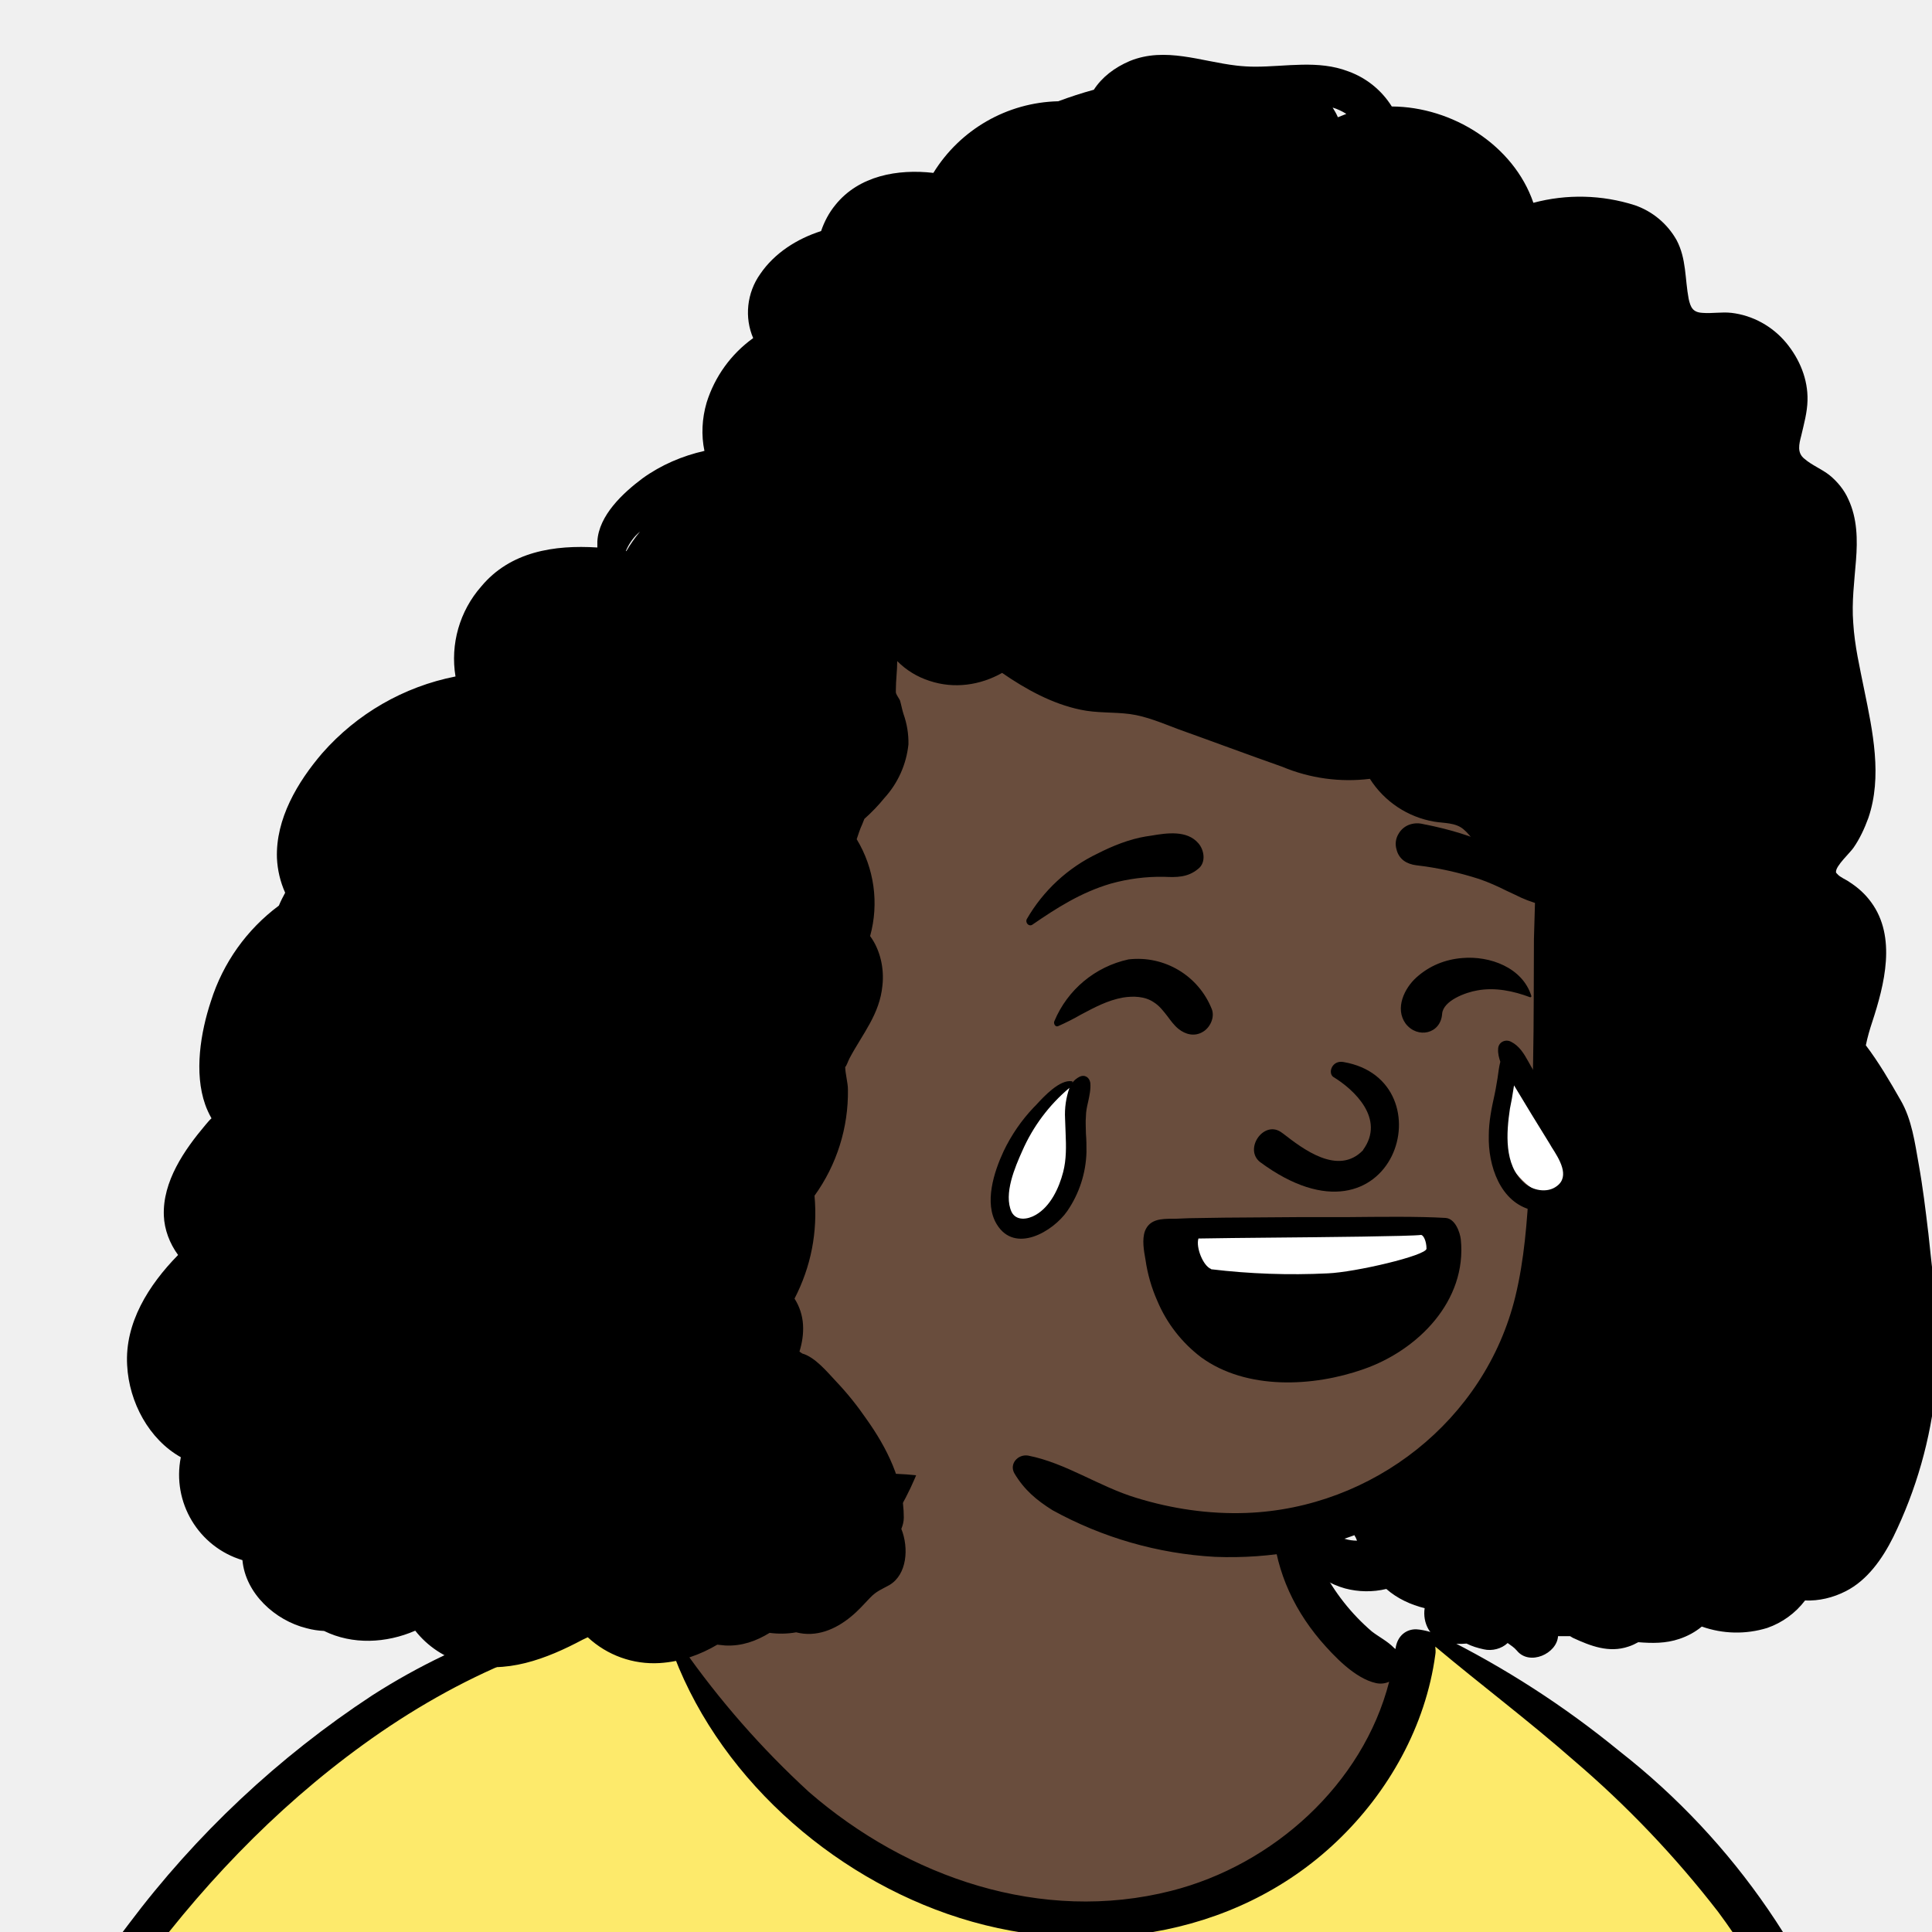
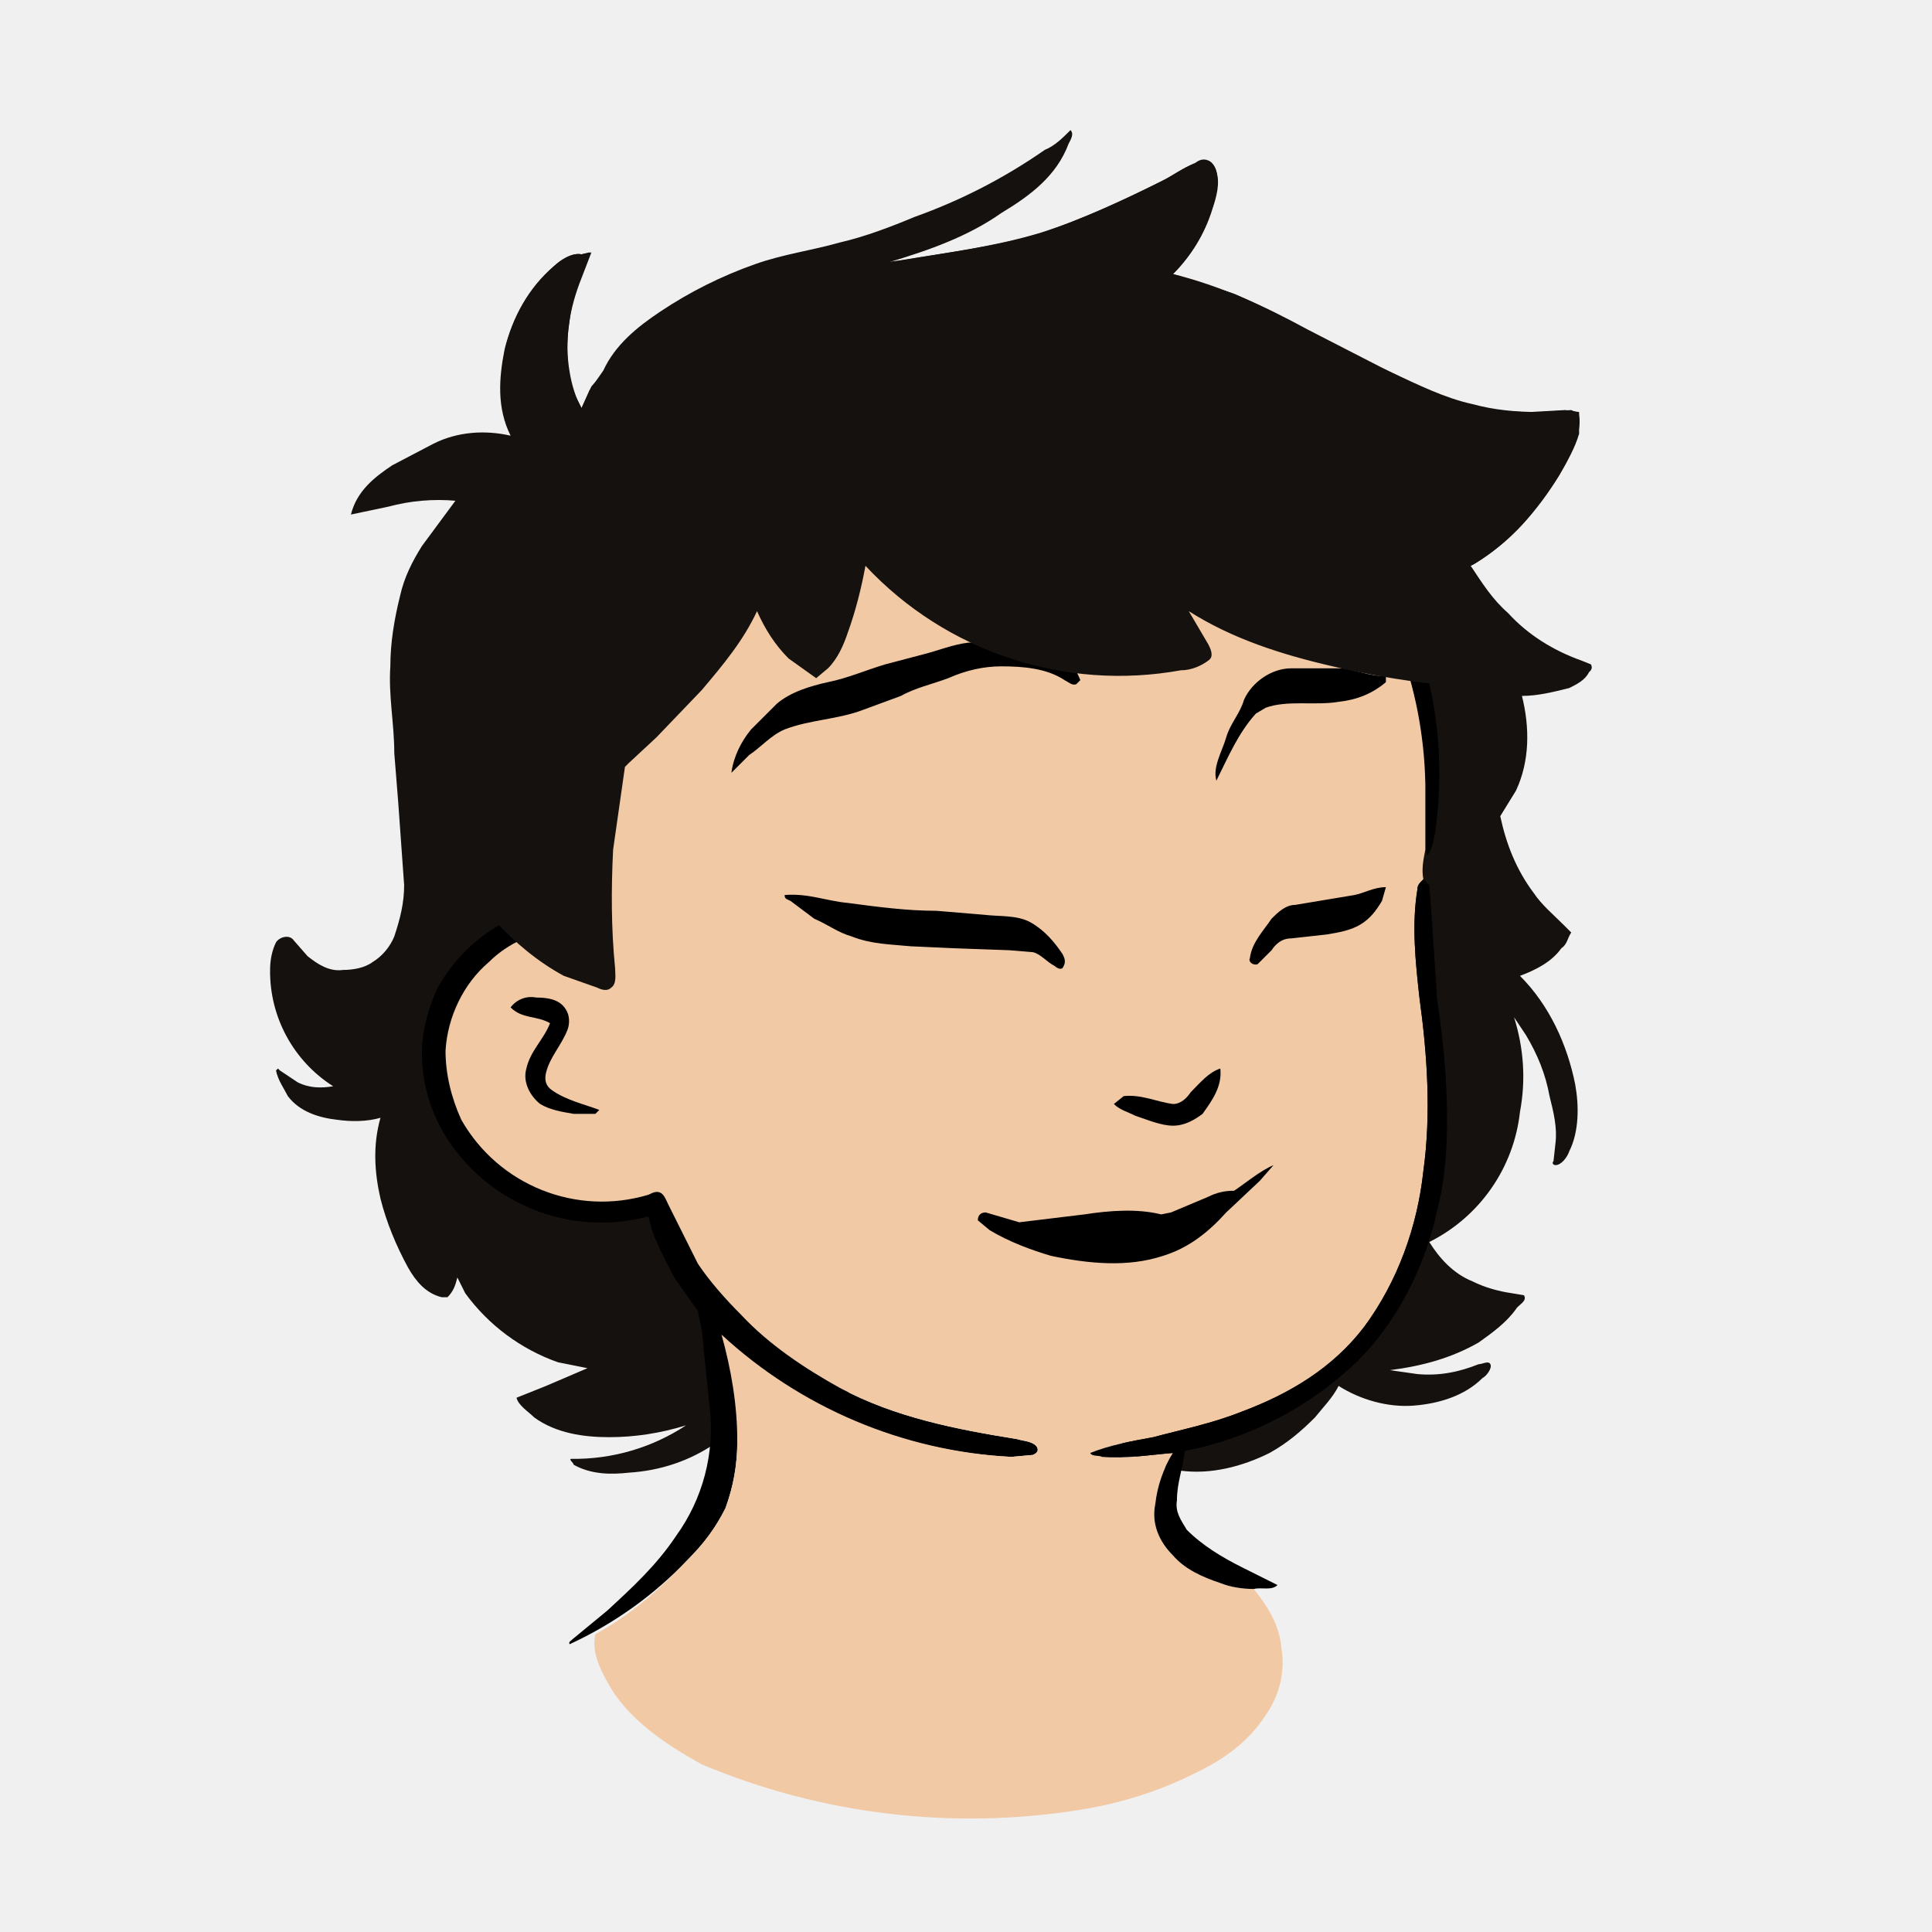
- <svg xmlns="http://www.w3.org/2000/svg" viewBox="0 0 704 704" fill="none" shape-rendering="auto">
+ <svg xmlns="http://www.w3.org/2000/svg" viewBox="0 0 980 980" fill="none" shape-rendering="auto">
  <mask id="viewboxMask">
-     <rect width="704" height="704" rx="0" ry="0" x="0" y="0" fill="#fff" />
+     <rect width="980" height="980" rx="0" ry="0" x="0" y="0" fill="#fff" />
  </mask>
  <g mask="url(#viewboxMask)">
-     <g fill-rule="evenodd" clip-rule="evenodd">
-       <path d="M705.3 1074a2351.1 2351.1 0 0 1-15.6-101c-1-7.7-2.5-16.4 2.7-22 7.3-8 14-14.8 14.8-26.2.8-10.7-2.8-22.4-5-32.8a809.4 809.4 0 0 0-17.3-64.7c-6.6-21.7-13.9-43.2-21.3-64.6-6.9-20-13.5-40.3-22.5-59.5-17-36.5-46-63.5-81.6-81.6-9-4.5-27-20.5-36.3-24-8.5-3.4-8.5 6.3-16.9 2.6-6.7-2.9-13-6.7-16.7-13.2-4-7-14.3-16.9-15.9-25-3.3-17.4.3-32.2-12-45.3a90 90 0 0 0-41.1-23.8c-33.7-9.3-78.5-2.8-98.8 28.5-9.7 14.9-13 33-26.2 45.1-11.4 10.7-8.8 18-23.6 23.4-.9.3-23.6-4.5-24.4-4.2-16.2-3.5-31.7 6.2-46.5 11.8a325.4 325.4 0 0 0-63 32.3 399.2 399.2 0 0 0-102.3 98.5 482.5 482.5 0 0 0-76.4 161c-1.7 6.4-3.5 13-1.5 19.4 1.7 5.3 5.4 9.2 9.8 12.4 6 4.3 18 7 17.7 15.7-.1 6.6-2.4 13.5-3.5 20-1.3 7.7-2.3 15.5-3.4 23.2-4.8 35.4-8.6 71-10.3 106.6a920 920 0 0 0-.5 106c.1 2.3.8 4.5 2 6.2-1 .4-1.2 2.4.1 2.7l2.7.5a12 12 0 0 0 7 2.4l5.5.2c19.3 4 38.6 7.9 58.1 10.8 23.8 3.5 47.6 6.3 71.5 8.7 49.2 4.8 98 3.2 147.1.6a1877 1877 0 0 1 147.4-2c49.2 1.4 98.4 3.5 147.6 4.4 55 1 110-.5 164.8-5 7.5-.5 12.2-6.5 10.7-14-8.9-44.7-19-89.1-27-134Z" fill="#694d3d" />
-       <path d="m201 597.5 1.2-.4c14.5-5.7 29.6-14.8 45.4-11.4.5-.2 10.8 1.9 17.9 3.2l-6.7 7L247 598c40.7 67.1 88.8 100.7 144.3 100.7 55.5 0 97.7-33.6 126.4-100.7l4-1c.4 0 1 .2 1.5.4 9.3 3.6 27.4 19.6 36.3 24.1 35.6 18 64.5 45 81.6 81.6 8.7 18.6 15.2 38 21.8 57.5l.7 2c7.4 21.4 14.7 43 21.3 64.6 6.3 20.4 12 41 16.6 61.8l.7 2.9c2.2 10.4 5.8 22 5 32.8a29 29 0 0 1-3 10.7l-80.4 29 38.4 261.3c-35.1 1.5-70.3 2-105.5 1.3-49.2-.9-98.4-3-147.6-4.3-47.7-1.2-95.3-.7-143 1.7l-12 .6a946.3 946.3 0 0 1-139.5-1l-3.1-.3v-38.3l16.3-212.9-83-15.6-81.3-39.5a21.7 21.7 0 0 1-5.6-8.8c-1.9-6-.5-12 1-18l.5-1.3a492.8 492.8 0 0 1 76.4-161A399.3 399.3 0 0 1 138 629.7c19.8-13 40.9-23.9 63-32.3Z" fill="#fdea6b" />
-       <path d="M232.2 584.6c5.1-.3 10.3.6 15.4 1 .4.1.6.8 0 .9-9 1.9-18 4.5-26.9 7.1l-3.8 1.2c-10 3-19.8 6-29.6 10-19.4 7.9-37.8 18.5-54.8 30.8C67.2 682.8 20 754.3-9.9 828.3a526 526 0 0 0-24.3 77c-.4 1.6-2 5.4-1 7 .7 1.3 3.6 2.1 5 2.9l4.5 2.3 25.2 12.9 2.3 1.1c38 18.6 78.4 34.4 121 35.5l.4-3.7a342 342 0 0 1 9.9-60c.3-1 1.6-.6 1.7.3 3 23.1 2 46.4 1 69.7-1.8 41-4.3 82.2-6.5 123.3-1.2 20.6-2.6 41-3.9 61.7-1.3 20.5-1.7 41.6-4.7 62-.6 4.6-6 7-10 6.6-4.4-.5-7.9-4.5-8-9 0-11.9 1.5-24 2.4-35.8l2.5-33.8c3.1-41.1 6.8-82.2 10.2-123.3a4771 4771 0 0 1 3.8-43.7C76.4 979.8 34.2 963-6.1 943.5c-.6 13.2-2 26.5-3.4 39.6-3.8 36.8-7.1 73.6-9.6 110.5a2254.2 2254.2 0 0 0-4.2 92.7l-.2 7c0 4.4-.5 8.5-4.3 11.7-3.7 3.3-8.9 3.5-12.6 0-5-4.6-4.2-10.9-4-17.1a1675.6 1675.6 0 0 1 1.8-47.2 1321 1321 0 0 1 10.5-109.5l2-14c3.5-26 7.5-52.7 15.5-77.9-3.1-1.5-6.2-3-9.3-4.7-5.5-2.7-11.2-5.4-16.6-8.4-4.2-2.5-7.9-5.8-9-10.8-1.4-5.5.6-11.5 2-16.9v-.4a502 502 0 0 1 26.6-80 523.2 523.2 0 0 1 67.8-117 353.8 353.8 0 0 1 88.7-83.3 239 239 0 0 1 53.8-25.7 142.6 142.6 0 0 1 42.8-7.5Zm90.1-66c6-6.5 18.1.2 15.2 8.8a108.2 108.2 0 0 1-34.7 52A79.4 79.4 0 0 1 247 598l1.7 2.4a321.1 321.1 0 0 0 46.1 52.6c36 31.2 84.8 48 132 36 37.1-9.4 69.8-38.8 79.4-76.2-1.3.6-3 .9-4.8.5-7.7-1.7-15.3-9.8-20.3-15.6-5.3-6.3-9.5-13-12.6-20.7-5.6-14-7.4-32.1.3-45.7 1-1.7 3-.7 3.3 1l.3 2.5c1.5 12.7 3.3 25 9.3 36.6a76 76 0 0 0 18.2 23.1c2.6 2 5.8 3.6 8.1 6l.5.4c.6-5 4.1-7.3 7.6-7.2 3.3.2 7.3 1.6 8.8 2.3l.1.1a341 341 0 0 1 65.1 42 259 259 0 0 1 88.4 129c7.5 25.3 11.8 51.4 16.3 77.4l2.8 16c4.2 23.9 8.9 48.4 18.4 70.7 2.5 5.7.6 11.1-5.5 13.4A1493 1493 0 0 1 688 953c3.7 16 6 32.5 8.7 48.5 6 34.1 13.2 68 19.4 102 3.2 17.5 6.1 35 9.3 52.3l4.7 25.2 2.4 13.6.1.7c.5 2.4 1 4.9.4 7.3-.8 2.7-2.9 4.6-4.8 6.6-1.6 1.6-3.8 1.6-5.7.7l-.7-.3c-3.4-1.6-6-3.2-7.3-7-.7-2.5-1-5.2-1.5-7.7a3535.6 3535.6 0 0 1-7.8-43.6l-1.6-9.1c-5.2-31.4-10.2-62.9-12.8-94.5-1-14-2.3-28.1-3.5-42.2l-.9-10.5c-1.1-13.3-2.5-27-2.7-40.5l-4.5 1.6L657 964c-5.5 2-12.5 6-18.4 5.2-2.9-.3-5-1.2-6.8-2.9 2 28.8 4.8 57.4 8.5 86a1965.7 1965.7 0 0 0 22 135c.6 3.2 1.4 6.4 1.9 9.6.5 3.7-.5 5.9-2.5 9-1.7 2.4-5 3.7-7.8 2-3.6-2.3-5.5-4.3-6.5-8.4-1-3.7-1.6-7.6-2.3-11.4a1654.2 1654.2 0 0 1-11.4-65.2c-7.8-52-12.7-104.4-15.2-156.8a1388 1388 0 0 1-1.4-77.8c0-13.3.5-26.6 1.4-39.9 1-13.4 3-26.5 4.8-39.8 0-.5.7-.5.7 0 .8 14.9 2.1 29.8 2.8 44.7.6 14.3.9 28.5 1.4 42.8.6 18.7 1.5 37.5 2.7 56.2a9.6 9.6 0 0 1 8.5-3.1c4.7-1 9.7-3.4 14.1-5l16.8-5.5 26.4-8.7a679 679 0 0 1-18-80.8l-2-12.3c-4-24.2-8.5-48.5-15.8-72a229.8 229.8 0 0 0-34.8-68.2 370.2 370.2 0 0 0-52.7-55.3C557 627 539.7 614 523 600c.1.9.2 2 0 3-3.5 25.9-17 50-35.8 67.9-37.7 36-93.6 43.4-142 26.5-46.7-16.3-88-55-102.6-102.8-.3-.8.8-1 1.3-.5l2.4 3.3c0-.4.2-.9.7-1a129 129 0 0 0 46.6-29.2 100.2 100.2 0 0 0 21.3-33.3l.4-1c1.7-5 3.2-10.2 7-14.2Z" fill="#000" />
+     <g transform="translate(10 -60)">
+       <path d="M533 126c2 2 0 5-1 7-6 16-19 26-34 35-17 12-37 19-57 25l7-1c23-4 47-7 70-14 22-7 43-17 63-27 6-3 11-7 17-9 4-2 8 1 9 5 2 6 0 13-2 19-4 13-11 24-20 33l31 10c28 12 53 28 80 40 13 6 27 13 41 16 11 3 22 4 34 4l16-1c2 1 4 1 4 3 1 5-1 11-3 16-4 10-10 19-17 28-9 13-21 24-35 32 6 9 11 17 19 24 10 11 23 19 37 24l5 2c1 2 0 3-1 4-2 4-6 6-10 8-8 2-16 4-24 4 4 16 4 33-3 48l-8 13c3 14 8 27 17 39 4 6 10 11 15 16l4 4c-2 3-2 6-5 8-5 7-13 11-21 14 15 15 24 35 28 55 2 11 2 24-3 34-1 3-4 7-7 7-1 0-2-1-1-2l1-9c1-8-1-16-3-24-2-11-6-21-12-31l-6-9c5 16 6 32 3 48a84 84 0 0 1-46 66c5 8 12 16 22 20 6 3 13 5 20 6l6 1c2 3-3 5-4 7-5 7-12 12-19 17-14 8-29 12-45 14l14 2c11 1 21-1 31-5 2 0 5-2 6 0s-2 6-4 7c-9 9-22 13-35 14s-27-3-38-10c-3 6-8 11-12 16-7 7-14 13-23 18-14 7-30 11-45 9-9-1-19-4-27-10l-5-7c-14-7-29-15-44-20a149 149 0 0 0-94-2 359 359 0 0 0-66 25c-13 9-28 14-44 15-9 1-19 1-28-4 0-1-3-3-1-3a103 103 0 0 0 58-17c-13 4-26 6-39 6s-27-2-38-10c-3-3-8-6-9-10l15-6 21-9-15-3a99 99 0 0 1-47-35l-4-8c-1 4-2 7-5 10h-3c-8-2-13-8-17-15-6-11-11-23-14-35-3-13-4-27 0-41-7 2-15 2-22 1-9-1-19-4-25-12-2-4-5-8-6-13l1-1 1 1 9 6c6 3 12 3 18 2a69 69 0 0 1-32-59c0-5 1-10 3-14 2-3 7-4 9-1l7 8c5 4 11 8 18 7 5 0 11-1 15-4 5-3 9-8 11-13 3-9 5-17 5-26l-3-42-2-25c0-15-3-29-2-44 0-12 2-24 5-36 2-9 6-17 11-25l17-23c-11-1-23 0-34 3l-19 4c3-12 12-19 21-25l21-11c12-6 26-7 39-4-7-14-6-29-3-44 4-16 12-31 25-42 3-3 9-7 14-6l4-1c1 2-2 5-3 8-3 8-6 17-7 26-2 13-2 27 3 39l3 6 4-9 7-10c6-13 17-22 29-30 15-10 31-18 48-24 14-5 29-7 43-11 13-3 26-8 38-13a280 280 0 0 0 66-34c5-2 9-6 13-10Z" fill="#15110e" />
+       <path d="M486 236c57-2 115 18 159 56a209 209 0 0 1 73 190c-1 4-1 8-4 12l-1-3v-33a215 215 0 0 0-172-206 235 235 0 0 0-270 153c-12 37-14 78-6 116 6-2 12-2 17-2 2 1 5 1 6 3s0 3-1 4l-12 4c-14 3-27 8-37 18a63 63 0 0 0-22 45c0 12 3 24 8 35 8 13 19 24 33 31 18 10 41 13 62 7 2-1 4-2 6-1s3 4 4 6l15 30a215 215 0 0 0 72 63c28 15 59 21 90 26 3 1 8 1 10 4 1 2 0 3-2 4l-11 1a231 231 0 0 1-147-62c5 18 8 36 8 54 0 12-2 23-6 34-5 10-11 18-19 26a196 196 0 0 1-60 43c-1-1 1-2 2-3l17-14c13-12 25-23 35-38a93 93 0 0 0 17-65l-4-39-2-10-12-17c-5-10-11-20-13-31a93 93 0 0 1-96-31 81 81 0 0 1-19-51c0-12 3-23 8-34 9-16 23-29 40-36-8-31-8-62-3-93 8-40 26-77 51-108 45-54 115-87 186-88Z" fill="#000" />
+       <path d="M541 252a214 214 0 0 1 172 206v33c-1 5-2 10-1 15-2 2-3 3-3 5-3 18-1 37 1 55 4 29 6 59 2 88-3 28-13 56-30 79-16 21-38 34-62 43-15 6-30 9-45 13-11 2-22 4-32 8 1 2 4 1 6 2 12 1 24-1 36-2-5 8-8 17-9 26-2 10 2 19 9 26 6 7 15 11 24 14 5 2 11 3 17 3 7 9 13 18 14 30 2 12-1 24-8 34-9 14-22 23-37 30-18 9-38 15-57 18a352 352 0 0 1-192-23c-18-10-38-23-48-42-4-7-8-16-6-24 18-10 33-23 47-38 8-8 14-16 19-26 4-11 6-22 6-34 0-18-3-36-8-54a235 235 0 0 0 147 62l11-1c2-1 3-2 2-4-2-3-7-3-10-4-31-5-62-11-90-26-18-10-36-22-50-37-8-8-16-17-22-26l-15-30c-1-2-2-5-4-6s-4 0-6 1a82 82 0 0 1-95-38c-5-11-8-23-8-35 1-17 9-34 22-45 10-10 23-15 37-18l12-4c1-1 2-2 1-4s-4-2-6-3c-5 0-11 0-17 2-8-38-6-79 6-116a236 236 0 0 1 270-153Z" fill="#f2c9a5" />
+       <path d="m712 506 3 3 1 13 3 45c3 20 5 40 5 60 0 16-1 32-5 47-6 28-20 56-40 76a174 174 0 0 1-88 46c-1 9-4 16-4 25-1 6 2 10 5 15 8 8 18 14 28 19l18 9c-3 3-8 1-12 2-6 0-12-1-17-3-9-3-18-7-24-14-7-7-11-16-9-26 1-9 4-18 9-26-12 1-24 3-36 2-2-1-5 0-6-2 10-4 21-6 32-8 15-4 30-7 45-13 24-9 46-22 62-43 17-23 27-51 30-79 4-29 2-59-2-88-2-18-4-37-1-55 0-2 1-3 3-5ZM262 566c6 0 12 1 15 6 2 3 2 7 1 10-3 8-9 14-11 22-1 4 0 7 3 9 7 5 16 7 24 10l-2 2h-11c-6-1-12-2-17-5-5-4-9-11-7-18 2-9 9-15 12-23-7-4-14-2-20-8 3-4 8-6 13-5Z" fill="#000" />
+       <path d="m693 510-2 7c-3 5-6 9-11 12s-11 4-17 5l-18 2c-5 0-8 3-10 6l-7 7c-2 1-5-1-4-3 1-8 7-14 11-20 3-3 7-7 12-7l30-5c5-1 10-4 16-4ZM388 514c12-1 21 3 32 4 15 2 30 4 45 4l24 2c8 1 17 0 24 4s12 10 16 16c1 2 2 4 0 7-1 1-3 0-4-1-4-2-7-6-11-7l-12-1-28-1-22-1c-10-1-20-1-30-5-7-2-12-6-19-9l-12-9c-2-1-3-1-3-3Z" fill="#000000" />
+       <path d="M505 385c8 1 16 2 23 6 5 4 8 9 10 14l-2 2c-2 1-4-1-6-2-9-6-21-7-32-7-9 0-18 2-27 6-8 3-17 5-24 9l-19 7c-13 5-27 5-40 10-7 3-12 9-18 13l-9 9c1-8 5-16 10-22l13-13c7-6 17-9 26-11 10-2 19-6 29-9l19-5c8-2 15-5 23-6l24-1ZM671 399c7 1 14 4 22 4v3c-7 6-15 9-24 10-12 2-26-1-37 3l-5 3c-9 10-14 22-20 34-2-7 3-15 5-22s7-12 9-19c4-9 14-16 24-16h26Z" fill="#000000" />
+       <path d="M609 602c1 9-4 16-9 23-4 3-9 6-15 6s-13-3-19-5c-4-2-8-3-11-6l5-4c9-1 17 3 25 4 4 0 7-3 9-6 5-5 9-10 15-12Z" fill="#000000" />
+       <path d="m636 651-7 8-17 16c-9 10-19 18-32 22-18 6-38 4-57 0-10-3-21-7-31-13l-6-5c0-3 2-4 4-4l17 5 33-4c13-2 27-3 39 0l5-1 19-8c4-2 8-3 13-3 6-4 13-10 20-13Z" fill="#000000" />
+       <path d="M604 142c4 3 4 10 3 15-3 16-11 31-22 42 24 6 46 16 68 28l37 19c14 7 29 15 45 19 10 3 21 4 31 4l18-1 7 1v11c-2 7-6 14-10 21-11 18-25 34-43 45l-12 6c13 10 28 21 36 36 2 3 5 8 3 12-4 4-11 5-16 6-10 1-21 2-31 1-18-2-35-5-52-9-26-6-51-14-73-28l10 17c1 2 3 6 0 8-4 3-9 5-14 5a176 176 0 0 1-160-53c-2 11-5 23-9 34-2 6-5 13-10 18l-6 5-14-10c-7-7-12-15-16-24-7 15-17 27-28 40l-23 24-14 13-2 2-6 42c-1 20-1 40 1 60 0 3 1 8-2 10-2 2-5 1-7 0l-17-6c-13-7-25-17-35-28a241 241 0 0 1-34-74 165 165 0 0 1 52-162c-7-5-11-11-13-19a81 81 0 0 1 25-77c4-3 9-7 14-6l5-1-5 13c-6 15-9 31-6 48 1 6 3 13 6 18l5-11c6-7 14-14 22-19 21-14 44-23 67-31 22-7 45-11 68-14 24-4 49-7 72-14 20-7 40-16 60-26 6-3 11-7 17-9 2-2 5-3 8-1Z" fill="#15110e" />
    </g>
-     <g transform="matrix(.99789 0 0 1 156 62)">
-       <g fill-rule="evenodd" clip-rule="evenodd">
-         <path d="M343.4 146.7C277.6 93.3 172.2 76 101.8 129.8c-54.7 50.6-77.3 194.5-67.6 266.7 2.7 46.4 38 99 90 84.3 8.9-.9 17.5-4.3 26.4-5 10.6-1.2 21.4-1.2 32 .3 23.2 3.3 43.7 15.6 66.2 21.3A156.8 156.8 0 0 0 373.1 477c118.7-78 65-254.6-29.7-330.2Z" fill="#694d3d" />
-         <path d="m334.6 498.7 3.7-1.3c0 .3.2.5.4.8l.5 1.2c-1.5 0-3-.2-4.6-.7Zm-2.4-518c-.5-1.2-1.2-2.4-1.9-3.5 1.7.5 3.4 1.3 5 2.3l-3 1.2ZM72.4 138.8h-.2c1-2.4 2.5-4.6 4.2-6.2l1-.9a50.2 50.2 0 0 0-5 7.1Zm475.4 248.4c-1-8.4-2-16.7-3.5-25-1.4-7.8-2.5-16.3-6.6-23.3-4-7-8-13.8-12.7-20 .6-3 1.5-6 2.3-8.4 4.5-13.7 9-31.1-.4-43.8-2.2-3-4.8-5.3-7.9-7.3-1.2-.9-3.4-1.7-4.4-2.9-.7-.8-.4-.3-.5-.8-.1-2.2 5.2-7 6.4-8.8 2.3-3.3 4-7 5.4-10.8 5.2-15.1 1.6-31.7-1.5-46.8-1.6-8-3.5-16-4-24.3-.6-7.6.4-15.1 1-22.8.6-7.5.5-15.3-2.8-22.3-1.5-3.4-4-6.4-6.8-8.7-2.9-2.3-6.4-3.6-9.2-6-2.8-2.2-2-5.3-1.2-8.4 1-4.3 2.2-8.5 2.3-12.9.2-7.7-2.9-15.1-7.8-21-5-6-12.2-10-20-10.9-3.6-.4-7 .3-10.6 0-3.5-.2-4.3-2-5-5.1-1.4-7.4-.8-14.6-4.4-21.4a28 28 0 0 0-15.2-12.7 66 66 0 0 0-37.1-.9c-7.2-21-29.6-35-51.7-35.1A31.2 31.2 0 0 0 336-36c-11-4.2-22.6-1.7-34-1.7h-.1a61 61 0 0 1-6.7-.4c-13-1.5-26-6.9-38.9-1.7-5.7 2.4-10.3 6-13.2 10.5-4.4 1.2-8.7 2.6-13 4.2A55.1 55.1 0 0 0 184.5 1c-13-1.5-27.2 1-35.8 11.7-2.3 2.8-4 6-5.2 9.5-8.8 2.8-17 8-22.2 15.6-5 7-5.8 16-2.6 23.4a45.7 45.7 0 0 0-17 23.5c-1.7 5.8-2 11.9-.8 17.6-8 1.8-15.8 5.1-22.6 10-7.1 5.3-16 13.5-16.5 23v2.2C46 136.5 30 139 19.4 151.7a39.8 39.8 0 0 0-9.4 32.8 87.2 87.2 0 0 0-48.7 28c-9 10.5-17 23.9-16.5 38.2.2 4.3 1.2 8.6 3 12.6-.8 1.5-1.6 3-2.3 4.7a69.3 69.3 0 0 0-24.8 34.8c-3.8 11.4-6.2 26.1-2.1 37.7.6 1.7 1.4 3.4 2.3 5-.8.7-1.5 1.6-2.2 2.4C-89 357-97 368.5-96.5 381c.2 5 2.1 10.1 5.2 14.3-10.8 11-19.5 24.8-18.6 40.2.7 13.5 8 27 19.6 33.5a32.5 32.5 0 0 0 22.5 37.5c1.1 12.2 12 22 23.4 24.8 2.2.6 4.3.9 6.4 1 10.4 5.1 22.7 4.5 33.3-.1A34 34 0 0 0 13.2 544c14.9 4.4 30.2-1.6 43.2-8.5l1.9-.9a35.4 35.4 0 0 0 26.3 9.4c7.8-.5 14.7-3 21-6.7l2.9.3c6 .3 11.3-1.6 16.2-4.6 3.1.4 6.4.4 9.7-.2 7.3 1.9 14.3-1 20-5.7 2.6-2.1 4.7-4.5 7-6.9 2.3-2.4 4.1-3 7-4.6 6.5-3.8 7.2-13.5 4.4-20.5.5-1.2.9-2.6.9-4.1 0-13.3-6.2-25.5-13.7-36-3.3-4.8-7-9.4-11-13.6-3.2-3.4-7.7-8.9-12.4-10.2l-1-.7c1-3.2 1.5-6.5 1.3-9.8-.2-3.4-1.3-6.7-3.1-9.5 6-11.6 8.5-24.2 7.3-37.5a64.4 64.4 0 0 0 12.2-38.7c0-2.5-1-5.8-1-8.4.1.8 1.2-2.3 1.6-3 4.8-9 11-16 12-26.5.7-6.2-.8-13-4.5-18a44.9 44.9 0 0 0-4.9-35.3c.6-1.8 1.2-3.7 2-5.4l.8-2c2.7-2.4 5.2-5 7.3-7.6a34.2 34.2 0 0 0 8.8-19.6 31 31 0 0 0-1.8-11c-.5-1.5-.8-3.3-1.3-5-.4-.8-1.1-1.7-1.4-2.5l-.1-.4v-.9c0-3.6.5-7 .5-10.5a29 29 0 0 0 11.8 7.2c9 3 18.5 1.6 26.5-2.9 8.7 6 18.4 11.3 28.6 13.4 6 1.3 12 .8 18.1 1.6 6 .8 12 3.4 17.6 5.5 12.6 4.5 25.2 9.2 38 13.7a63 63 0 0 0 32 4.4 34.8 34.8 0 0 0 23.5 15.6c3.6.6 7.8.3 10.7 2.8 2.9 2.4 4.7 6 7.2 8.7a37.4 37.4 0 0 0 19.1 10.8l-.6 20.5c-.1 14.9 0 29.7-.3 44.6-.2 14.8-.6 29.6-1.4 44.4-.8 13.9-1.8 27.8-5.1 41.3-11 45-52.1 77.1-98.2 78.8-13.6.5-27.2-1.5-40.2-5.5-13.6-4.1-25.7-12.7-39.5-15.4-3.7-.6-7 3-5 6.5 3.6 6 8 9.7 13.9 13.4a139.2 139.2 0 0 0 59.3 17c10.2.4 20.4-.3 30.4-2.2.7 2.2 2 4.3 2.9 6.3.1.2.6 0 .5-.3l-.3-1.3c3.4 4.4 8.6 7.5 14 9a30.8 30.8 0 0 0 15.1.2c4 3.5 9 5.8 14 7-.8 5.2 1.8 11 7.9 12.5 2.5.6 5 .6 7.4.4 2 1 4 1.6 6.3 2.1 3 .7 6.5-.2 8.7-2.3 1.2.9 2.3 1.5 3.4 2.8 4.6 5.6 14.6 1.1 15-5.3h4.4l1 .6c6.5 3 13.2 5.6 20.3 3.2 1.3-.4 2.5-1 3.6-1.6 5 .4 10 .5 15-1.2 3-1 5.8-2.5 8.2-4.5a38 38 0 0 0 23.9.5 29.5 29.5 0 0 0 13.8-10c5.1.2 10.2-1 14.9-3.4 7.9-4 13.4-11.9 17.3-19.7a160.5 160.5 0 0 0 15.6-54.8c2-18.8-.9-37.5-2.8-56.2Z" fill="#000" />
-       </g>
-     </g>
-     <g transform="translate(315 248)">
-       <path fill-rule="evenodd" clip-rule="evenodd" d="M55.6 167.6c3.5-7.8 19.1-20 19.1-20s4.8 27 1.1 35.3c-3 6.8-14 19.2-22 15.7s-4-18 1.8-31ZM250.2 160.5c-2.8-6.6-15.7-17-15.7-17s-3.9 22.9-.9 30c2.5 5.7 11.5 16.2 18.1 13.2 6.6-3 3.2-15.3-1.5-26.2ZM117 199.2h87.8l5.2 14.5s-65.5 15.3-88.5 5.5l-4.5-20Z" fill="#fff" />
-       <g fill="#000">
-         <path d="M181.7 171c8.2-11.3-3.3-22-10.9-26.6-2-1.5-.4-6.2 3.8-5.4 38.4 6.6 18.5 72.7-30.5 36.4-5.8-4.7 1.2-15 7.5-11l1 .7c7.1 5.5 20 15.5 29.1 6ZM104.5 56.5l-2 .3c-6 1-12 3.4-17.5 6.2a59.3 59.3 0 0 0-25.9 24c-.5 1.2.7 2.7 2 2 9-6.2 17.8-11.8 28.6-15a67.7 67.7 0 0 1 19.5-2.5c4.4.2 8.6.3 12.4-2.9 3-2.3 2.2-7 0-9.4-4.1-4.7-11.3-3.7-17.1-2.7ZM204.6 52.5l-1.4-.3a8.5 8.5 0 0 0-4.9.4 7.4 7.4 0 0 0-3.6 3.1 7 7 0 0 0-.8 5.9 7 7 0 0 0 2.6 4c1.2.9 2.9 1.5 4.6 1.7 7.8.9 15.4 2.6 22.9 5 3.5 1.2 6.8 2.7 10 4.3L237 78a45 45 0 0 0 9.4 3.6c.9-.3 1.1-.6 1.3-.8v-.1l.1-.1c.3-.3.6-.8.3-3-7.4-15.3-27.7-21.9-43.4-25.1ZM123.3 128c-3 1.8-6.3 1-8.9-1.1-1.6-1.3-2.8-3-4-4.6-1.5-1.9-2.9-3.8-5-5.1-3.2-2.2-7.5-2.3-11.2-1.7-5.6 1-10.4 3.6-15.3 6.2a86 86 0 0 1-8.3 4.2c-1.1.5-1.8-1-1.4-1.8a38 38 0 0 1 27-22.5 29 29 0 0 1 30.4 18.2c1.1 3-.7 6.7-3.3 8.2ZM242.6 115.4c.2 0 .5-.2.4-.5-3.2-10.3-15.1-14.7-25.2-13.8-6.2.5-11.9 2.8-16.6 7-4.5 4-8 11.4-4 16.9 4.3 5.6 12.8 3.8 13.3-3.6.4-4.8 8.6-7.8 12.8-8.5 6.5-1.2 13.2.2 19.3 2.5Z" />
-         <path fill-rule="evenodd" clip-rule="evenodd" d="M176.1 195.5c11.6-.1 25.6-.3 35.6.3 3.6.2 5.3 5.3 5.6 7.8 2.3 22.4-15.6 40.4-35.4 47.3-18.4 6.5-42.7 7.7-59.2-4.3a50.2 50.2 0 0 1-16-20.6 56.8 56.8 0 0 1-4.3-15c-.6-3.3-1.3-7.3-.2-10.4 1.7-4.4 6-4.5 10.1-4.5h1l5-.2 12.8-.2 27.7-.2H176Zm-49.8 19a253 253 0 0 0 42.5 1.5c10-.4 36-6.5 36-9 0-2.7-1.1-5-2-5-4 .5-34.7.8-56.4 1a3011.2 3011.2 0 0 0-24.7.3c-1 3.2 1.7 10 4.6 11.1ZM82.3 146.6c-.3-2-2-3.2-4-2.2a7.5 7.5 0 0 0-2.6 2.2l.1-.2c0-.2 0-.4-.2-.4-4.4-.7-10.1 5.4-13.2 8.8l-.7.7a61.8 61.8 0 0 0-11 16c-3.5 7.5-7.2 18.9-2.5 26.6 6.6 10.9 20.5 2.7 25.7-4.8a39.9 39.9 0 0 0 7-21.5c0-2.2 0-4.4-.2-6.7 0-2-.2-4.2 0-6.3 0-1.8.4-3.6.8-5.3.5-2.3 1-4.6.8-6.9Zm-9.9 32.5c-1.5 5.8-4.6 12.5-10 15.6-2.9 1.7-7.1 2.3-8.8-1.1-3-6.5 1.3-16.4 3.9-22.2a63 63 0 0 1 17.2-23 29 29 0 0 0-1.6 11.2l.2 5.4c.2 4.7.3 9.5-.9 14.1ZM253.3 157.5A65.2 65.2 0 0 1 262 175c3 11.9-7.2 20.5-18.5 18-11.9-2.7-16.3-16.4-16-27.2 0-5 1-10 2.1-14.9l.4-2 .7-4.1c.3-2 .5-4 1-5.9-.5-1.5-.9-3-.8-4.6 0-2.5 2.6-3.8 4.7-2.7 3 1.5 4.7 4.3 6.3 7.2l1 1.8 3.6 6 3.5 6 3.2 5Zm-13 25.5c3.1 2.8 8.5 3.9 12 1.2 4.9-3.6.8-10-1.9-14.2l-.7-1.2a1574 1574 0 0 1-13-21.3l-.8 4.9-.7 3.6c-1.3 8.8-2.2 20.3 5.1 27Z" />
-       </g>
-     </g>
-     <g transform="translate(279 400)" />
-     <g transform="translate(179 343)" />
-     <g transform="translate(203 303)" />
+     <g transform="translate(10 -60)" />
  </g>
</svg>
